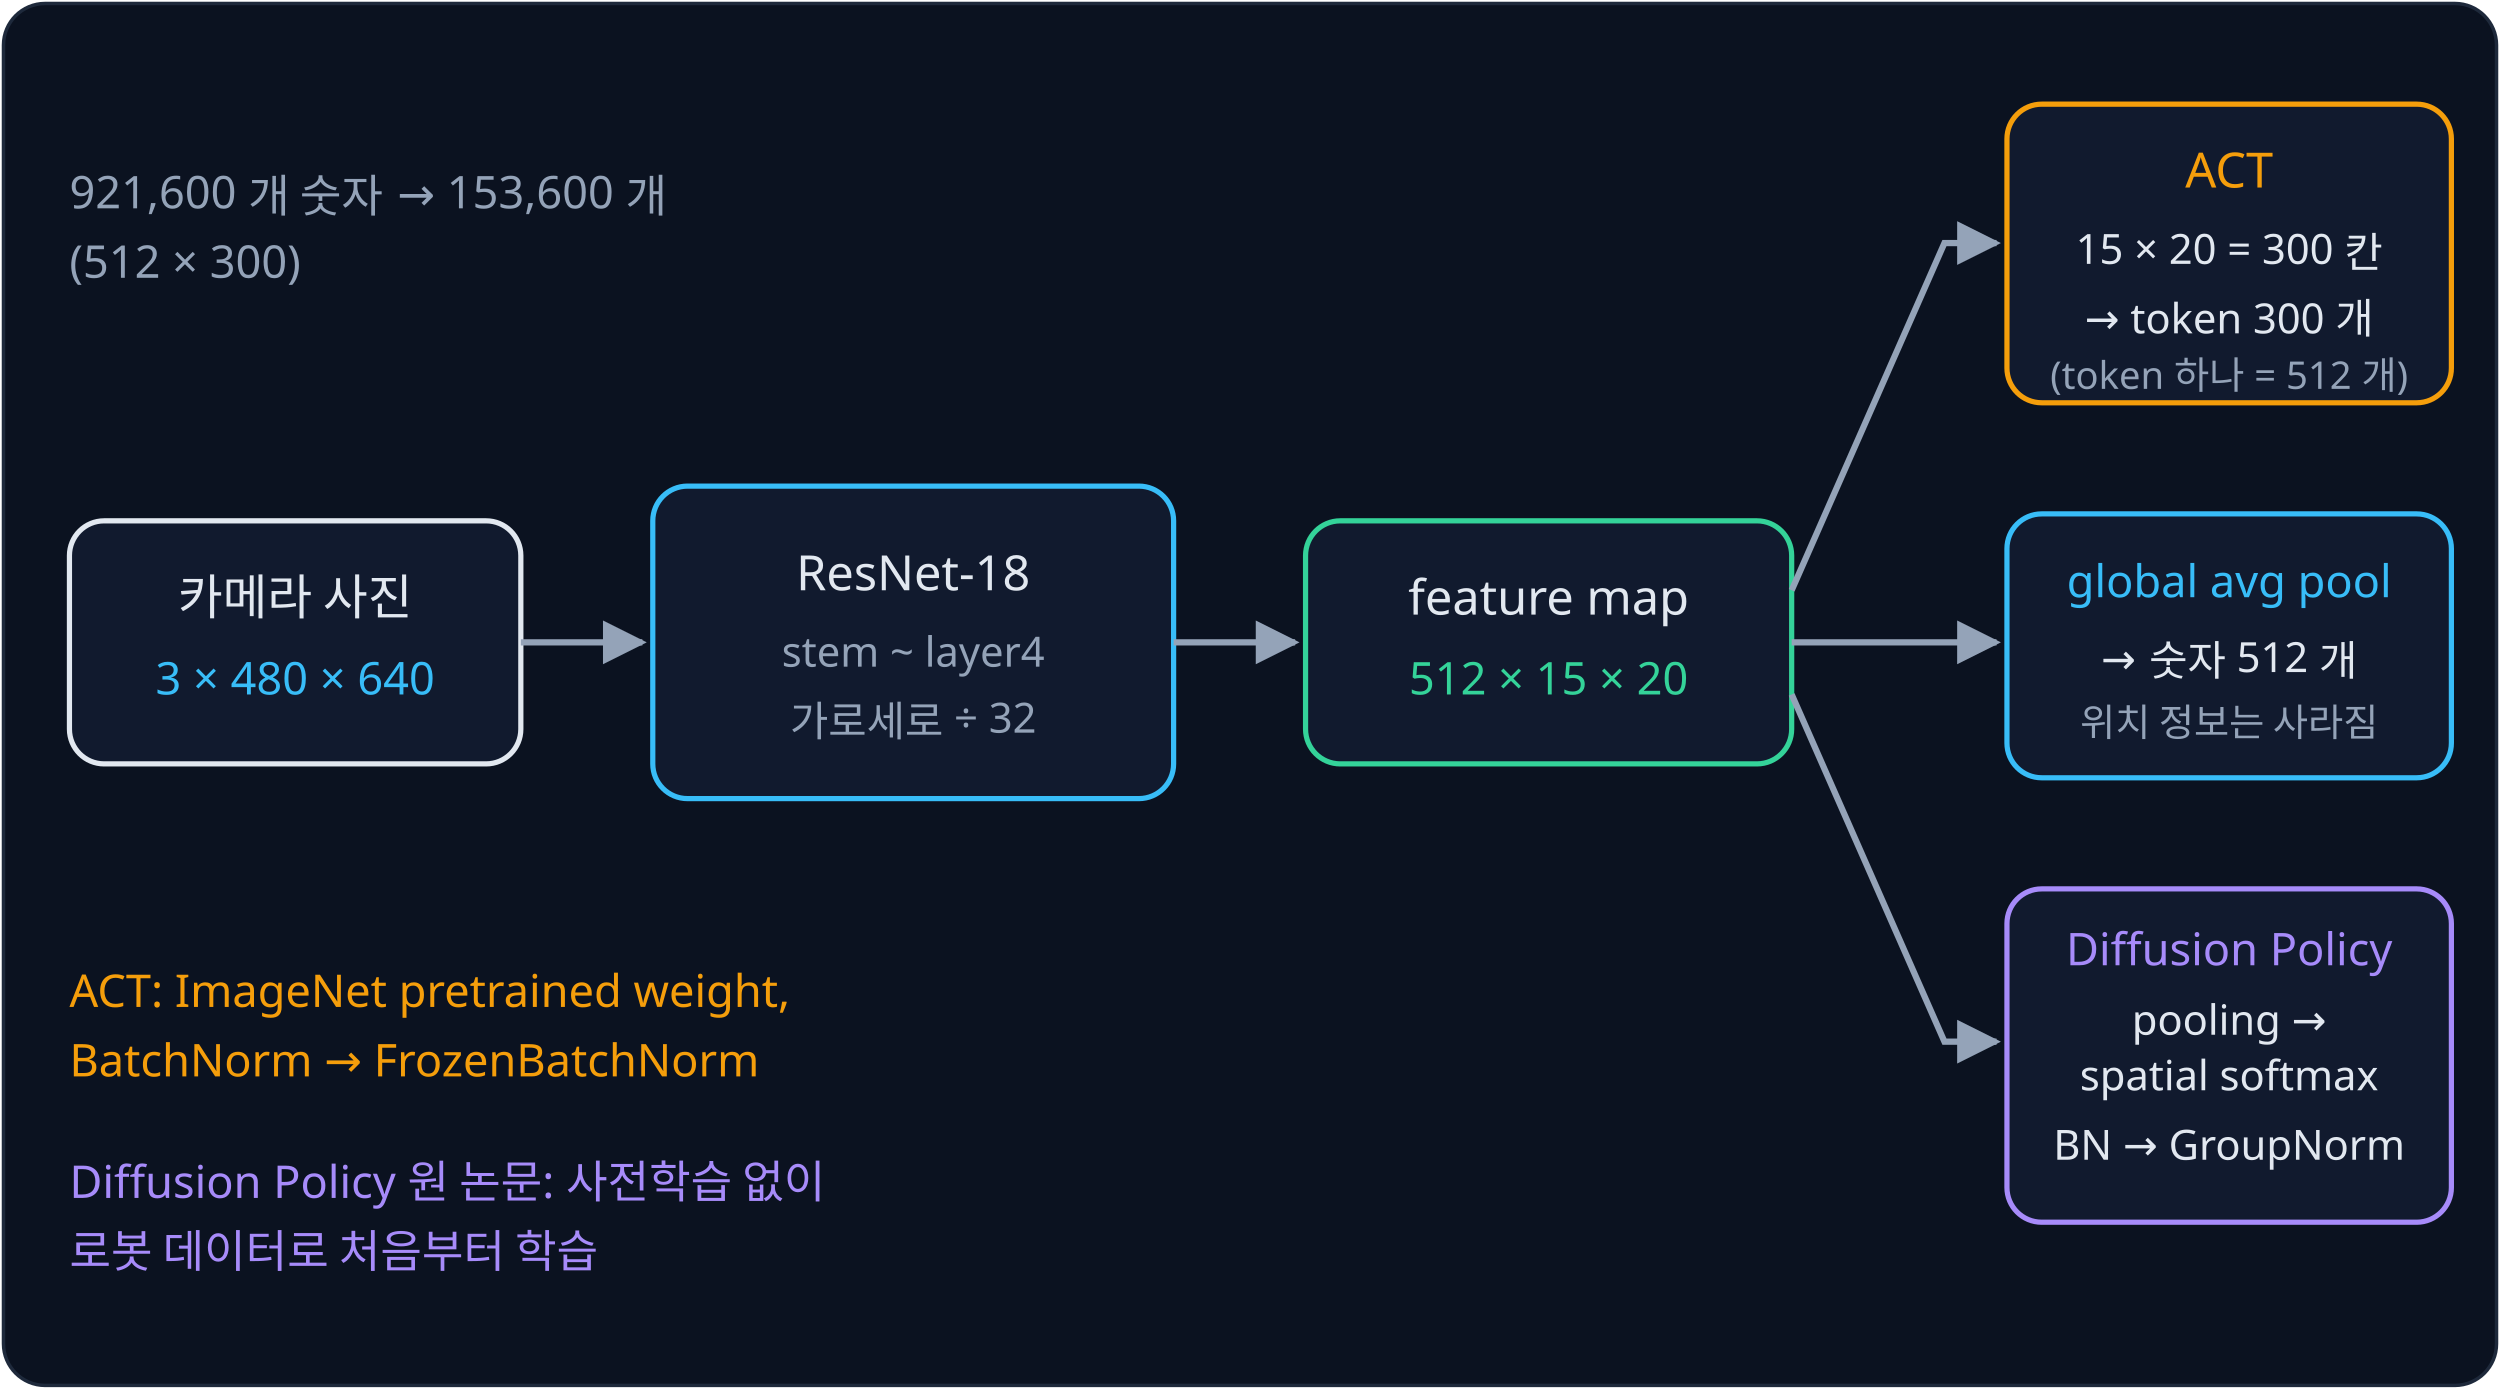
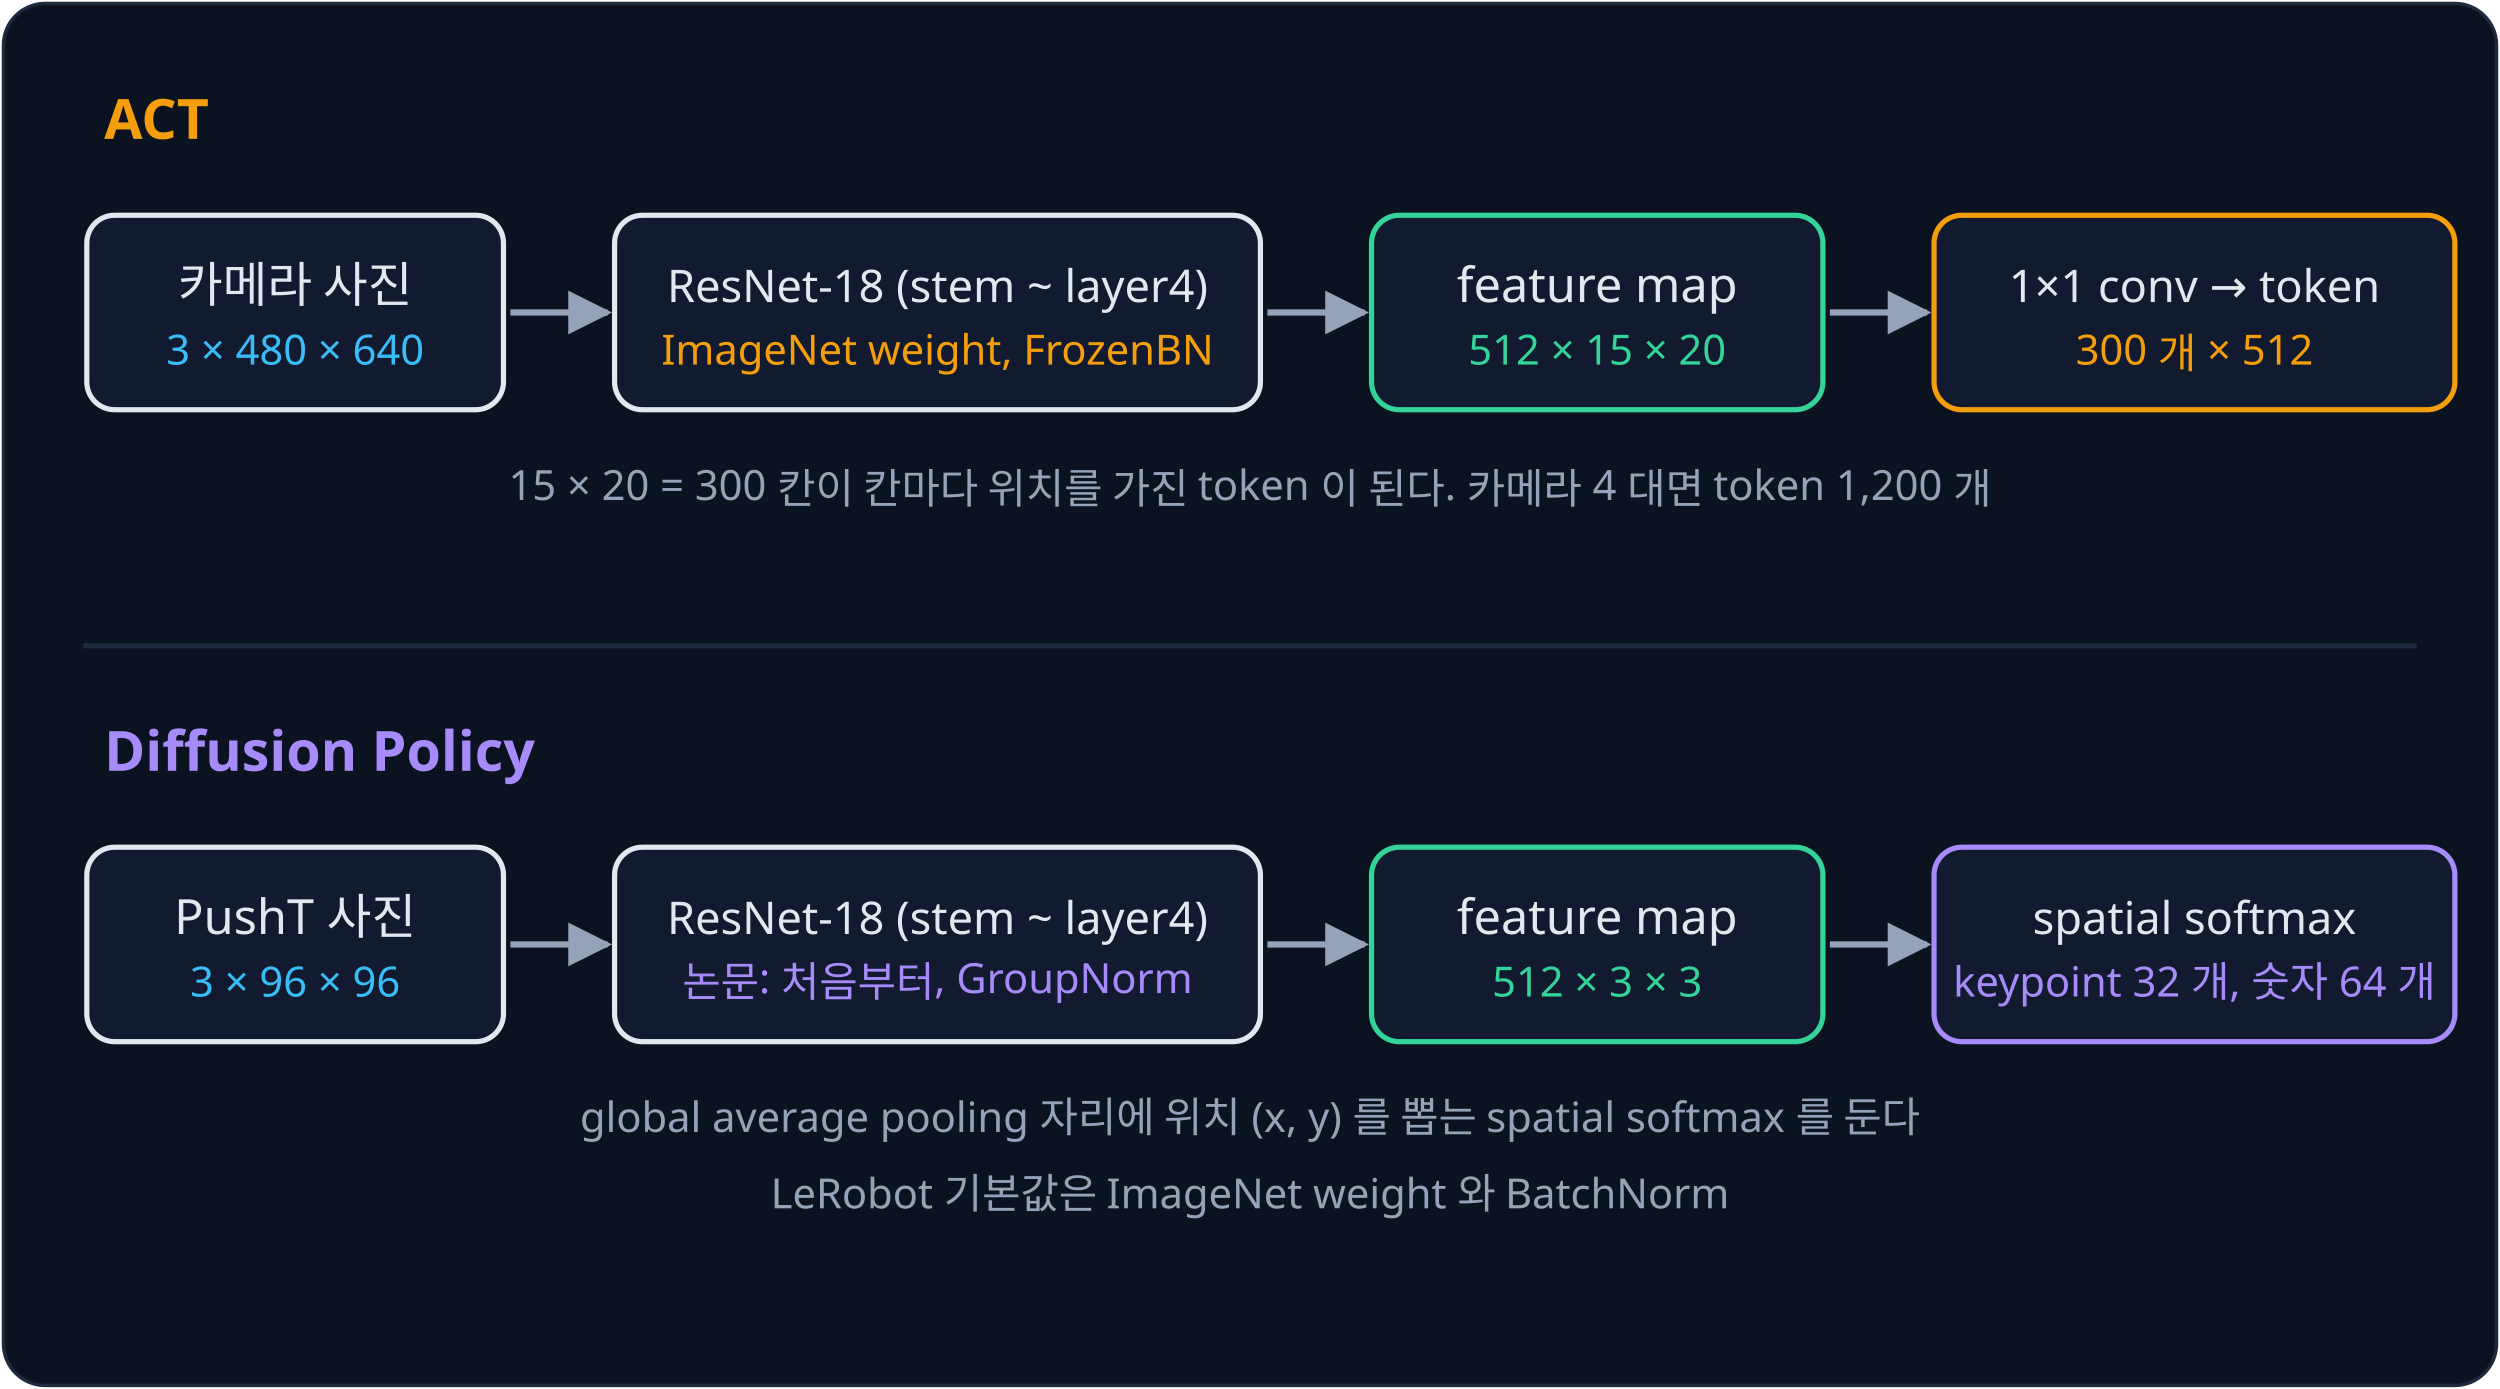
<svg xmlns="http://www.w3.org/2000/svg" viewBox="0 0 720 400" font-family="Pretendard, 'Apple SD Gothic Neo', 'Noto Sans KR', system-ui, sans-serif">
  <defs>
-     <marker id="ar-gray" viewBox="0 0 10 10" refX="9" refY="5" markerWidth="7" markerHeight="7" orient="auto-start-reverse">
+     <marker id="arrow-muted" viewBox="0 0 10 10" refX="9" refY="5" markerWidth="7" markerHeight="7" orient="auto-start-reverse">
      <path d="M0,0 L10,5 L0,10 z" fill="#94a3b8" />
    </marker>
-     <marker id="ar-sky" viewBox="0 0 10 10" refX="9" refY="5" markerWidth="7" markerHeight="7" orient="auto-start-reverse">
+     <marker id="arrow-amber" viewBox="0 0 10 10" refX="9" refY="5" markerWidth="7" markerHeight="7" orient="auto-start-reverse">
+       <path d="M0,0 L10,5 L0,10 z" fill="#f59e0b" />
+     </marker>
+     <marker id="arrow-sky" viewBox="0 0 10 10" refX="9" refY="5" markerWidth="7" markerHeight="7" orient="auto-start-reverse">
      <path d="M0,0 L10,5 L0,10 z" fill="#38bdf8" />
    </marker>
-     <marker id="ar-amber" viewBox="0 0 10 10" refX="9" refY="5" markerWidth="7" markerHeight="7" orient="auto-start-reverse">
-       <path d="M0,0 L10,5 L0,10 z" fill="#f59e0b" />
-     </marker>
-     <marker id="ar-green" viewBox="0 0 10 10" refX="9" refY="5" markerWidth="7" markerHeight="7" orient="auto-start-reverse">
+     <marker id="arrow-green" viewBox="0 0 10 10" refX="9" refY="5" markerWidth="7" markerHeight="7" orient="auto-start-reverse">
      <path d="M0,0 L10,5 L0,10 z" fill="#34d399" />
    </marker>
-     <marker id="ar-red" viewBox="0 0 10 10" refX="9" refY="5" markerWidth="7" markerHeight="7" orient="auto-start-reverse">
+     <marker id="arrow-red" viewBox="0 0 10 10" refX="9" refY="5" markerWidth="7" markerHeight="7" orient="auto-start-reverse">
      <path d="M0,0 L10,5 L0,10 z" fill="#f87171" />
    </marker>
-     <marker id="ar-violet" viewBox="0 0 10 10" refX="9" refY="5" markerWidth="7" markerHeight="7" orient="auto-start-reverse">
+     <marker id="arrow-violet" viewBox="0 0 10 10" refX="9" refY="5" markerWidth="7" markerHeight="7" orient="auto-start-reverse">
      <path d="M0,0 L10,5 L0,10 z" fill="#a78bfa" />
    </marker>
  </defs>
  <rect x="1" y="1" width="718" height="398" rx="12" fill="#0b1220" stroke="#1e293b" />
-   <rect x="20" y="150" width="130" height="70" rx="10" fill="#111a2e" stroke="#e2e8f0" stroke-width="1.5" />
-   <text x="85" y="177" fill="#e2e8f0" font-size="14" text-anchor="middle">카메라 사진</text>
-   <text x="85" y="200" fill="#38bdf8" font-size="13" text-anchor="middle">3 × 480 × 640</text>
-   <line x1="150" y1="185" x2="185" y2="185" stroke="#94a3b8" stroke-width="1.8" marker-end="url(#ar-gray)" />
-   <rect x="188" y="140" width="150" height="90" rx="10" fill="#111a2e" stroke="#38bdf8" stroke-width="1.5" />
-   <text x="263" y="170" fill="#e2e8f0" font-size="14" text-anchor="middle">ResNet-18</text>
-   <text x="263" y="192" fill="#94a3b8" font-size="12" text-anchor="middle">stem ~ layer4</text>
-   <text x="263" y="212" fill="#94a3b8" font-size="12" text-anchor="middle">가로세로 ÷ 32</text>
-   <line x1="338" y1="185" x2="373" y2="185" stroke="#94a3b8" stroke-width="1.8" marker-end="url(#ar-gray)" />
-   <rect x="376" y="150" width="140" height="70" rx="10" fill="#111a2e" stroke="#34d399" stroke-width="1.5" />
-   <text x="446" y="177" fill="#e2e8f0" font-size="14" text-anchor="middle">feature map</text>
-   <text x="446" y="200" fill="#34d399" font-size="13" text-anchor="middle">512 × 15 × 20</text>
-   <path d="M516,170 L560,70 L575,70" fill="none" stroke="#94a3b8" stroke-width="1.8" marker-end="url(#ar-gray)" />
-   <rect x="578" y="30" width="128" height="86" rx="10" fill="#111a2e" stroke="#f59e0b" stroke-width="1.5" />
-   <text x="642" y="54" fill="#f59e0b" font-size="14" text-anchor="middle">ACT</text>
-   <text x="642" y="76" fill="#e2e8f0" font-size="12" text-anchor="middle">15 × 20 = 300 칸</text>
-   <text x="642" y="96" fill="#e2e8f0" font-size="12" text-anchor="middle">→ token 300 개</text>
-   <text x="642" y="112" fill="#94a3b8" font-size="11" text-anchor="middle">(token 하나 = 512 개)</text>
-   <path d="M516,185 L575,185" fill="none" stroke="#94a3b8" stroke-width="1.8" marker-end="url(#ar-gray)" />
-   <rect x="578" y="148" width="128" height="76" rx="10" fill="#111a2e" stroke="#38bdf8" stroke-width="1.5" />
-   <text x="642" y="172" fill="#38bdf8" font-size="13" text-anchor="middle">global avg pool</text>
-   <text x="642" y="194" fill="#e2e8f0" font-size="12" text-anchor="middle">→ 숫자 512 개</text>
-   <text x="642" y="212" fill="#94a3b8" font-size="11" text-anchor="middle">위치 정보는 사라짐</text>
-   <path d="M516,200 L560,300 L575,300" fill="none" stroke="#94a3b8" stroke-width="1.8" marker-end="url(#ar-gray)" />
-   <rect x="578" y="256" width="128" height="96" rx="10" fill="#111a2e" stroke="#a78bfa" stroke-width="1.5" />
-   <text x="642" y="278" fill="#a78bfa" font-size="13" text-anchor="middle">Diffusion Policy</text>
-   <text x="642" y="298" fill="#e2e8f0" font-size="12" text-anchor="middle">pooling →</text>
-   <text x="642" y="314" fill="#e2e8f0" font-size="12" text-anchor="middle">spatial softmax</text>
-   <text x="642" y="334" fill="#e2e8f0" font-size="12" text-anchor="middle">BN → GroupNorm</text>
-   <text x="20" y="290" fill="#f59e0b" font-size="13" text-anchor="start">ACT: ImageNet pretrained weight,</text>
-   <text x="20" y="310" fill="#f59e0b" font-size="13" text-anchor="start">BatchNorm → FrozenBatchNorm</text>
-   <text x="20" y="345" fill="#a78bfa" font-size="13" text-anchor="start">Diffusion Policy 원 논문: 사전학습 없이</text>
-   <text x="20" y="365" fill="#a78bfa" font-size="13" text-anchor="start">로봇 데이터로 처음부터 학습</text>
-   <text x="20" y="60" fill="#94a3b8" font-size="13" text-anchor="start">921,600 개 숫자 → 153,600 개</text>
-   <text x="20" y="80" fill="#94a3b8" font-size="13" text-anchor="start">(512 × 300)</text>
+   <text x="30" y="40" fill="#f59e0b" font-size="16" text-anchor="start" font-weight="600">ACT</text>
+   <rect x="25.0" y="62" width="120" height="56" rx="8" fill="#111a2e" stroke="#e2e8f0" stroke-width="1.5" />
+   <text x="85" y="87.0" fill="#e2e8f0" font-size="14" text-anchor="middle">카메라 사진</text>
+   <text x="85" y="105.0" fill="#38bdf8" font-size="12" text-anchor="middle">3 × 480 × 640</text>
+   <line x1="147" y1="90" x2="175" y2="90" stroke="#94a3b8" stroke-width="1.8" marker-end="url(#arrow-muted)" />
+   <rect x="177.0" y="62" width="186" height="56" rx="8" fill="#111a2e" stroke="#e2e8f0" stroke-width="1.5" />
+   <text x="270" y="87.0" fill="#e2e8f0" font-size="13" text-anchor="middle">ResNet-18 (stem ~ layer4)</text>
+   <text x="270" y="105.0" fill="#f59e0b" font-size="12" text-anchor="middle">ImageNet weight, FrozenBN</text>
+   <line x1="365" y1="90" x2="393" y2="90" stroke="#94a3b8" stroke-width="1.8" marker-end="url(#arrow-muted)" />
+   <rect x="395.0" y="62" width="130" height="56" rx="8" fill="#111a2e" stroke="#34d399" stroke-width="1.5" />
+   <text x="460" y="87.0" fill="#e2e8f0" font-size="14" text-anchor="middle">feature map</text>
+   <text x="460" y="105.0" fill="#34d399" font-size="12" text-anchor="middle">512 × 15 × 20</text>
+   <line x1="527" y1="90" x2="555" y2="90" stroke="#94a3b8" stroke-width="1.8" marker-end="url(#arrow-muted)" />
+   <rect x="557.0" y="62" width="150" height="56" rx="8" fill="#111a2e" stroke="#f59e0b" stroke-width="1.5" />
+   <text x="632" y="87.0" fill="#e2e8f0" font-size="13" text-anchor="middle">1×1 conv → token</text>
+   <text x="632" y="105.0" fill="#f59e0b" font-size="12" text-anchor="middle">300 개 × 512</text>
+   <text x="360" y="144" fill="#94a3b8" font-size="12" text-anchor="middle">15 × 20 = 300 칸이 칸마다 위치를 가진 token 이 된다. 카메라 4 대면 token 1,200 개</text>
+   <line x1="24" y1="186" x2="696" y2="186" stroke="#1e293b" stroke-width="1.5" />
+   <text x="30" y="222" fill="#a78bfa" font-size="16" text-anchor="start" font-weight="600">Diffusion Policy</text>
+   <rect x="25.0" y="244" width="120" height="56" rx="8" fill="#111a2e" stroke="#e2e8f0" stroke-width="1.5" />
+   <text x="85" y="269.0" fill="#e2e8f0" font-size="14" text-anchor="middle">PushT 사진</text>
+   <text x="85" y="287.0" fill="#38bdf8" font-size="12" text-anchor="middle">3 × 96 × 96</text>
+   <line x1="147" y1="272" x2="175" y2="272" stroke="#94a3b8" stroke-width="1.8" marker-end="url(#arrow-muted)" />
+   <rect x="177.0" y="244" width="186" height="56" rx="8" fill="#111a2e" stroke="#e2e8f0" stroke-width="1.5" />
+   <text x="270" y="269.0" fill="#e2e8f0" font-size="13" text-anchor="middle">ResNet-18 (stem ~ layer4)</text>
+   <text x="270" y="287.0" fill="#a78bfa" font-size="12" text-anchor="middle">논문: 처음부터, GroupNorm</text>
+   <line x1="365" y1="272" x2="393" y2="272" stroke="#94a3b8" stroke-width="1.8" marker-end="url(#arrow-muted)" />
+   <rect x="395.0" y="244" width="130" height="56" rx="8" fill="#111a2e" stroke="#34d399" stroke-width="1.5" />
+   <text x="460" y="269.0" fill="#e2e8f0" font-size="14" text-anchor="middle">feature map</text>
+   <text x="460" y="287.0" fill="#34d399" font-size="12" text-anchor="middle">512 × 3 × 3</text>
+   <line x1="527" y1="272" x2="555" y2="272" stroke="#94a3b8" stroke-width="1.8" marker-end="url(#arrow-muted)" />
+   <rect x="557.0" y="244" width="150" height="56" rx="8" fill="#111a2e" stroke="#a78bfa" stroke-width="1.5" />
+   <text x="632" y="269.0" fill="#e2e8f0" font-size="13" text-anchor="middle">spatial softmax</text>
+   <text x="632" y="287.0" fill="#a78bfa" font-size="12" text-anchor="middle">keypoint 32 개, 숫자 64 개</text>
+   <text x="360" y="326" fill="#94a3b8" font-size="12" text-anchor="middle">global average pooling 자리에 위치 (x, y) 를 뽑는 spatial softmax 를 둔다</text>
+   <text x="360" y="348" fill="#94a3b8" font-size="12" text-anchor="middle">LeRobot 기본값은 ImageNet weight 와 BatchNorm</text>
</svg>
